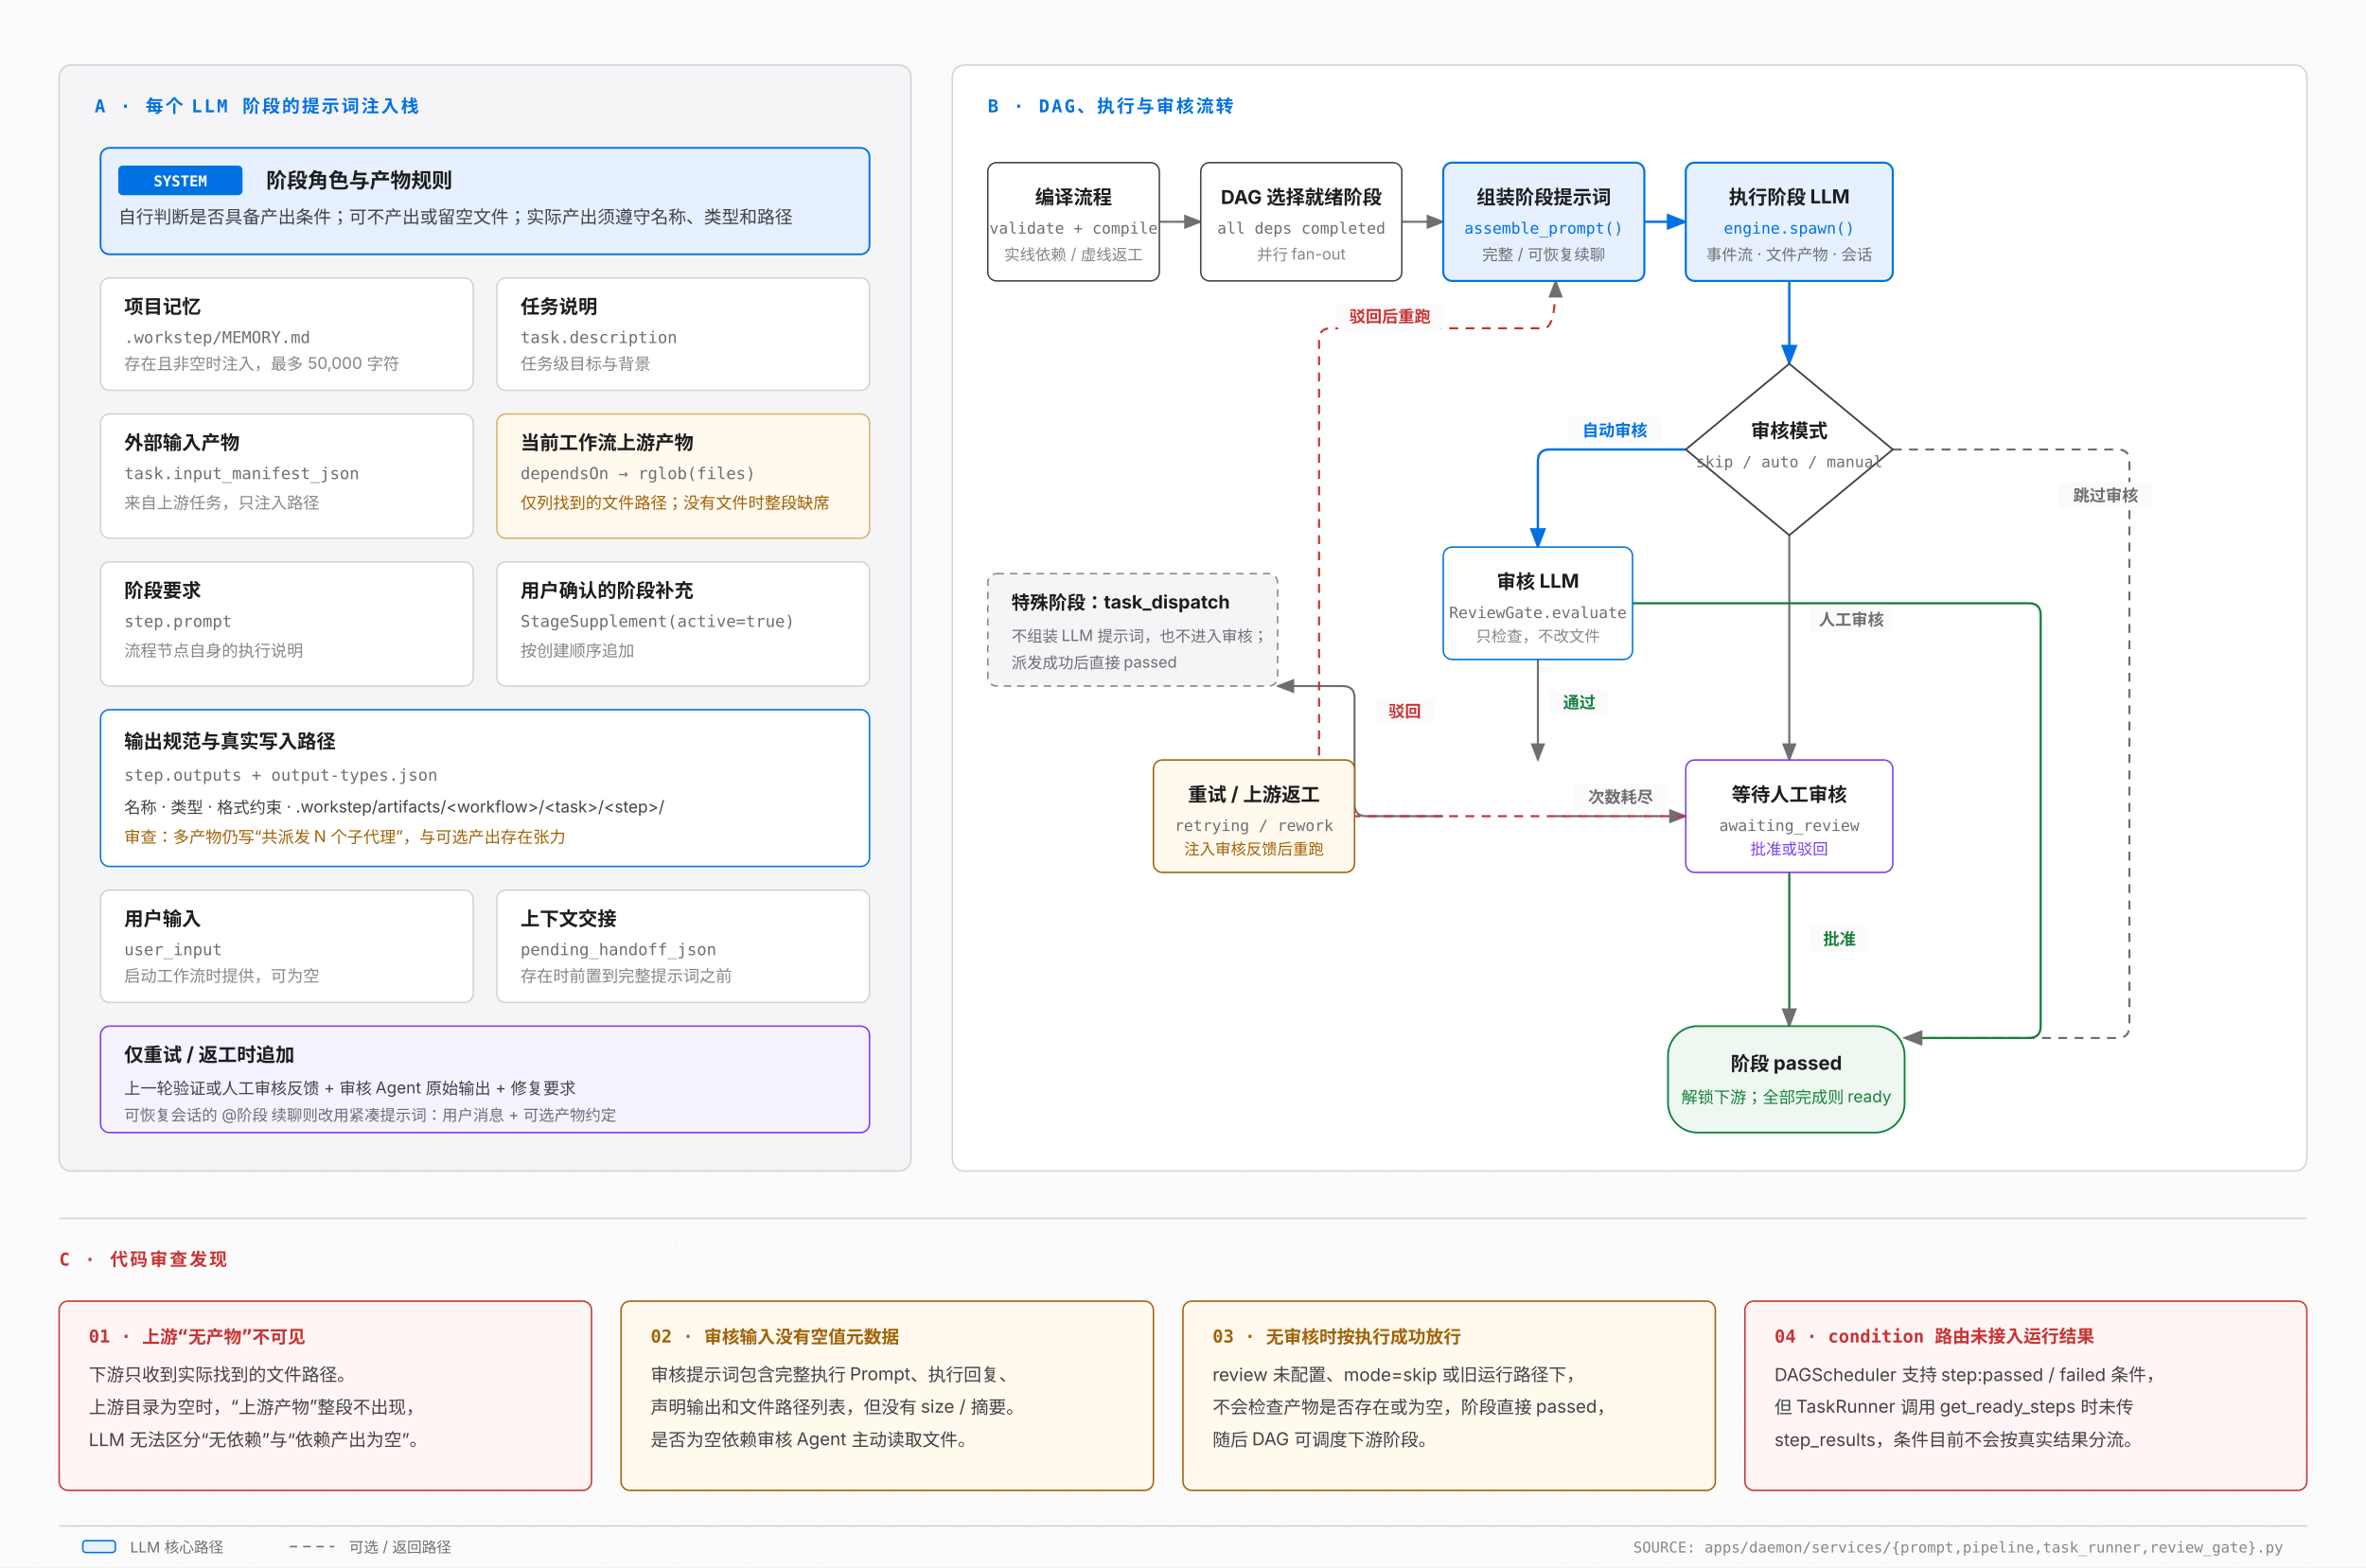
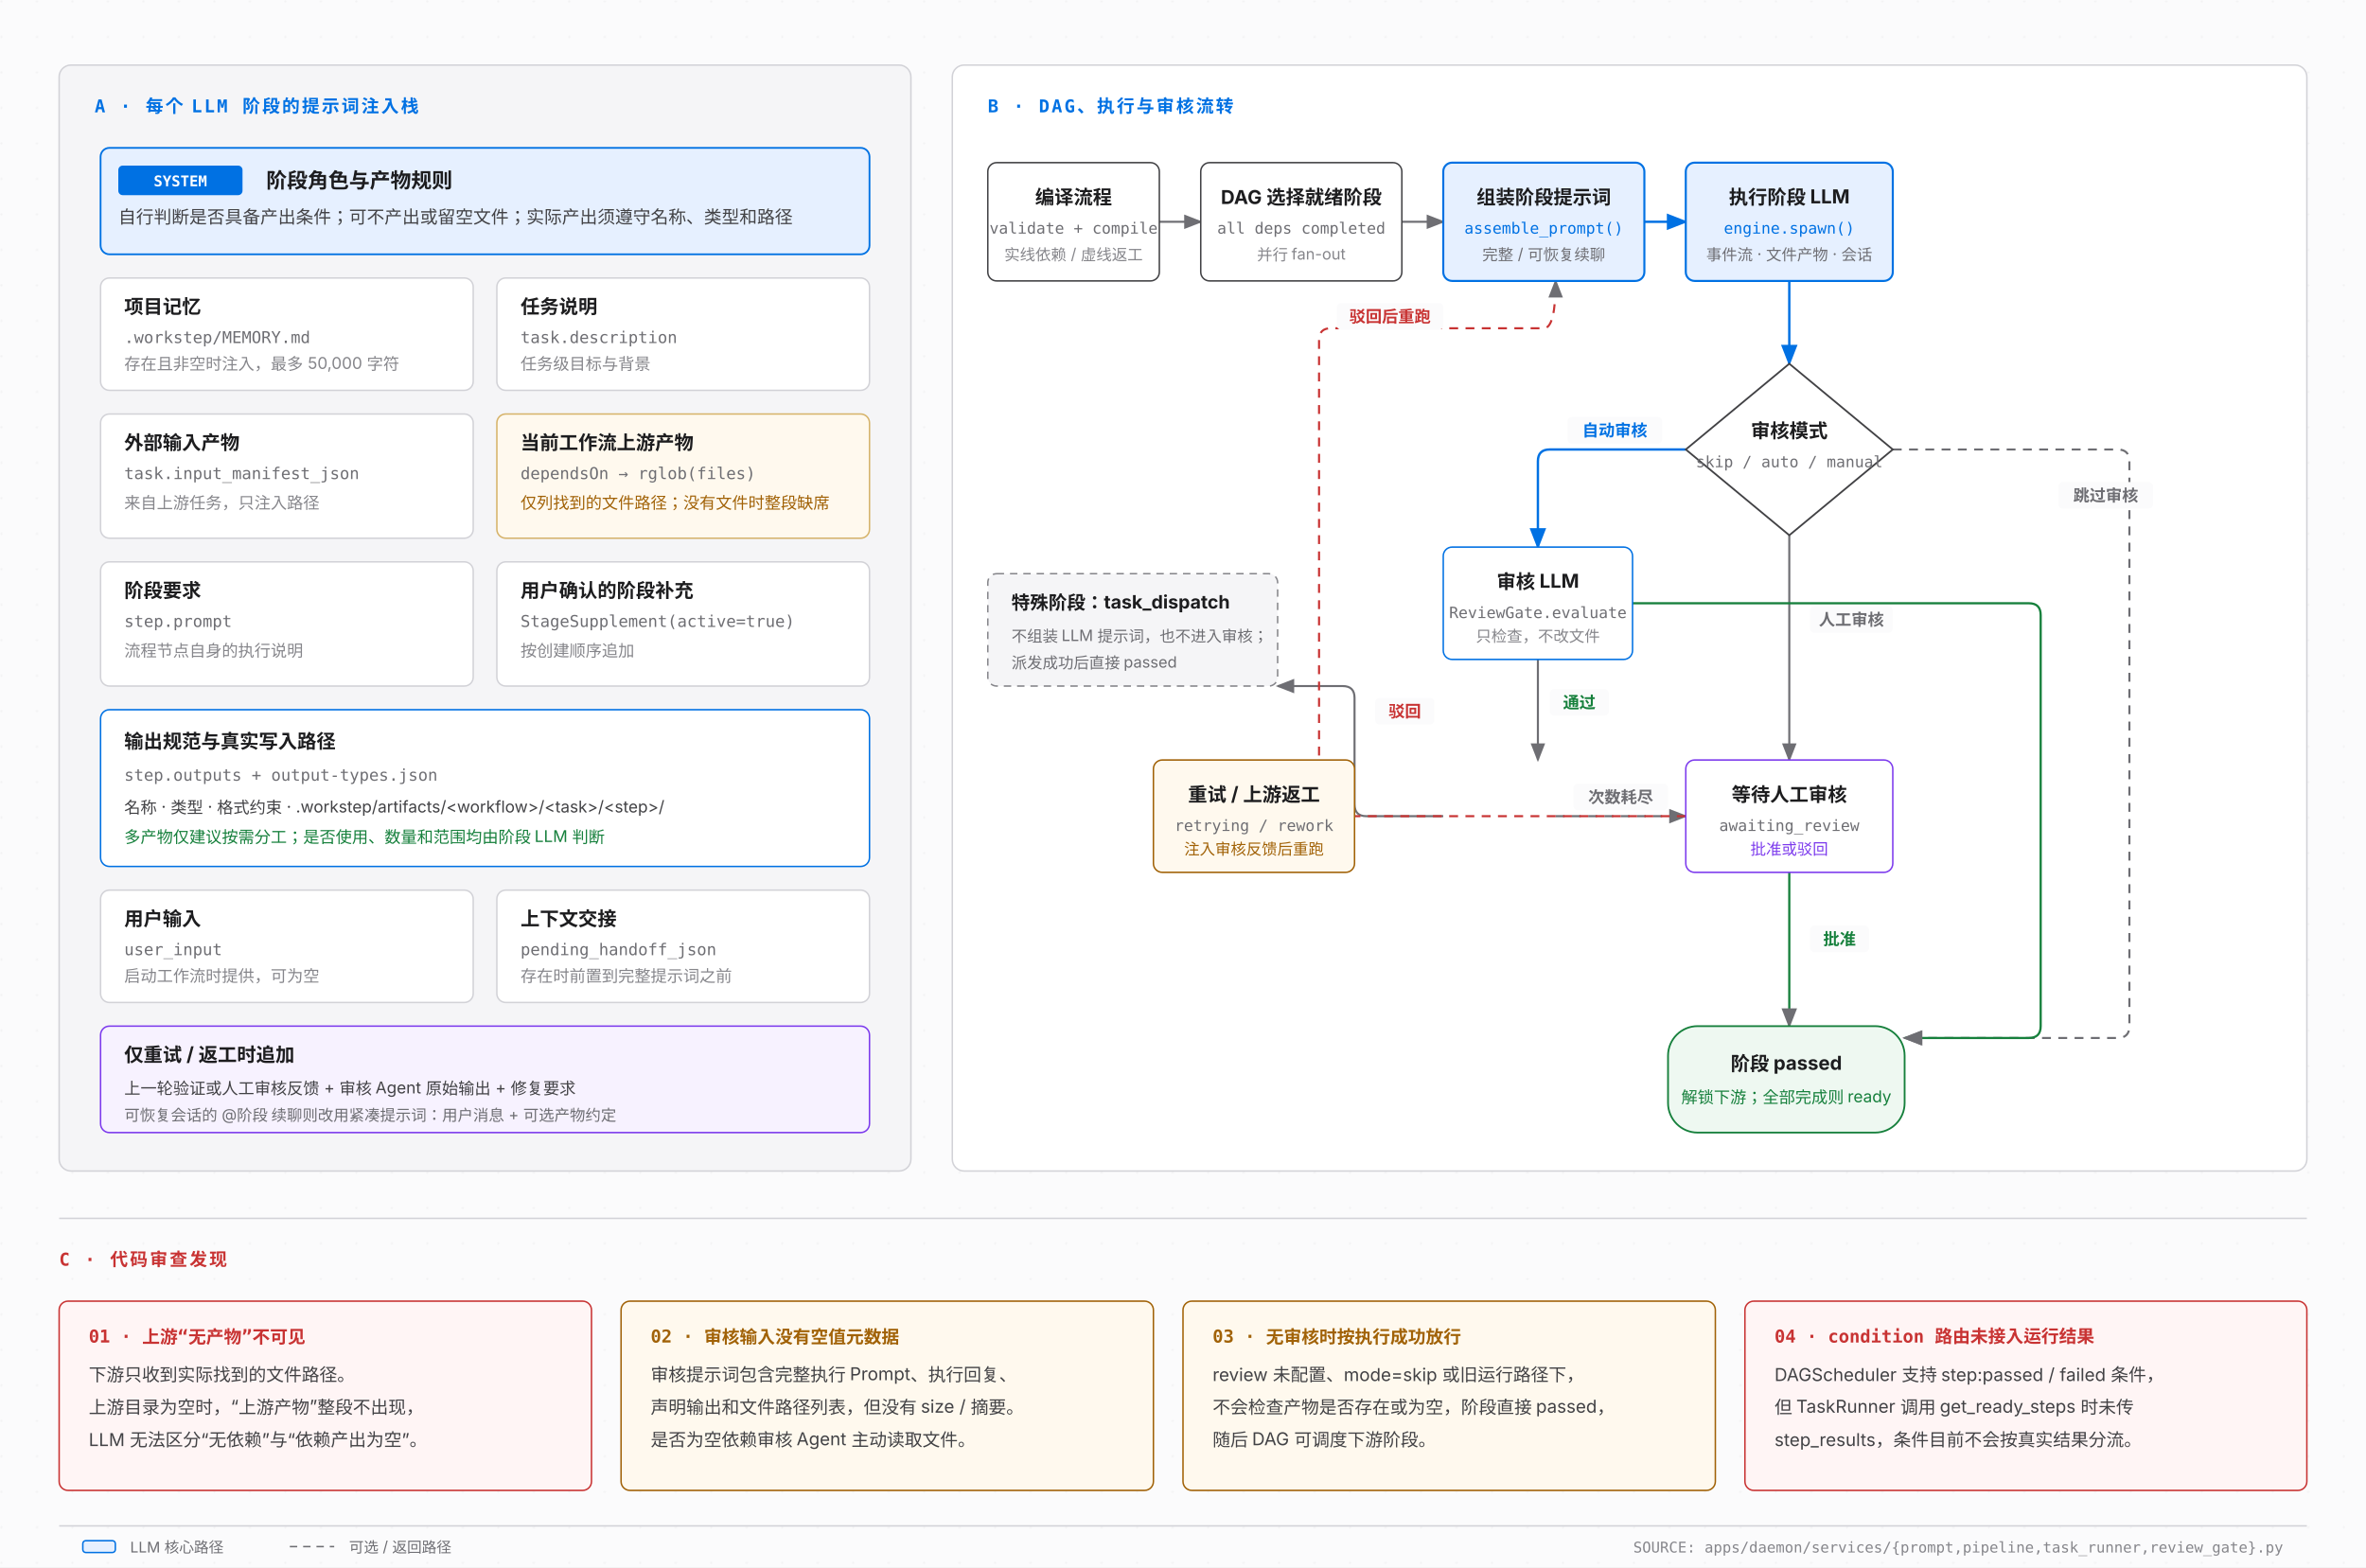
<svg xmlns="http://www.w3.org/2000/svg" viewBox="0 0 1600 1060" role="img" aria-labelledby="task-stage-prompt-flow-title task-stage-prompt-flow-desc">
  <defs>
    <style>.sans{font-family:system-ui,-apple-system,"Segoe UI","PingFang SC","Microsoft YaHei",sans-serif}.mono{font-family:ui-monospace,"SFMono-Regular",Menlo,Consolas,monospace}</style>
    <marker id="arrow" markerWidth="9" markerHeight="7" refX="8" refY="3.5" orient="auto">
      <polygon points="0 0,9 3.5,0 7" fill="#6e6e73" />
    </marker>
    <marker id="arrow-accent" markerWidth="9" markerHeight="7" refX="8" refY="3.5" orient="auto">
      <polygon points="0 0,9 3.5,0 7" fill="#0071e3" />
    </marker>
    <marker id="arrow-link" markerWidth="9" markerHeight="7" refX="8" refY="3.5" orient="auto">
      <polygon points="0 0,9 3.5,0 7" fill="#0071e3" />
    </marker>
    <pattern id="dots" width="24" height="24" patternUnits="userSpaceOnUse">
      <circle cx="1" cy="1" r="0.8" fill="#1d1d1f" opacity="0.07" />
    </pattern>
  </defs>
  <rect width="1600" height="1060" fill="#fbfbfc" />
  <rect x="0" y="0" width="1600" height="1060" fill="url(#dots)" opacity="0.5" />
  <rect x="40" y="44" width="576" height="748" rx="8" fill="#f5f5f7" stroke="#d2d2d7" />
  <rect x="644" y="44" width="916" height="748" rx="8" fill="#ffffff" stroke="#d2d2d7" />
  <text x="64" y="76" fill="#0071e3" font-size="12" font-weight="700" class="mono" letter-spacing="1.4">A · 每个 LLM 阶段的提示词注入栈</text>
  <text x="668" y="76" fill="#0071e3" font-size="12" font-weight="700" class="mono" letter-spacing="1.4">B · DAG、执行与审核流转</text>
  <rect x="68" y="100" width="520" height="72" rx="6" fill="#e6f0ff" stroke="#0071e3" stroke-width="1.2" />
  <rect x="80" y="112" width="84" height="20" rx="3" fill="#0071e3" />
  <text x="122" y="126" fill="#ffffff" font-size="10" font-weight="700" text-anchor="middle" class="mono">SYSTEM</text>
  <text x="180" y="127" fill="#1d1d1f" font-size="14" font-weight="650" class="sans">阶段角色与产物规则</text>
  <text x="80" y="151" fill="#424245" font-size="12" class="sans">自行判断是否具备产出条件；可不产出或留空文件；实际产出须遵守名称、类型和路径</text>
  <rect x="68" y="188" width="252" height="76" rx="6" fill="#ffffff" stroke="#d2d2d7" />
  <text x="84" y="212" fill="#1d1d1f" font-size="13" font-weight="650" class="sans">项目记忆</text>
  <text x="84" y="232" fill="#6e6e73" font-size="11" class="mono">.workstep/MEMORY.md</text>
  <text x="84" y="250" fill="#86868b" font-size="11" class="sans">存在且非空时注入，最多 50,000 字符</text>
  <rect x="336" y="188" width="252" height="76" rx="6" fill="#ffffff" stroke="#d2d2d7" />
  <text x="352" y="212" fill="#1d1d1f" font-size="13" font-weight="650" class="sans">任务说明</text>
  <text x="352" y="232" fill="#6e6e73" font-size="11" class="mono">task.description</text>
  <text x="352" y="250" fill="#86868b" font-size="11" class="sans">任务级目标与背景</text>
  <rect x="68" y="280" width="252" height="84" rx="6" fill="#ffffff" stroke="#d2d2d7" />
  <text x="84" y="304" fill="#1d1d1f" font-size="13" font-weight="650" class="sans">外部输入产物</text>
  <text x="84" y="324" fill="#6e6e73" font-size="11" class="mono">task.input_manifest_json</text>
  <text x="84" y="344" fill="#86868b" font-size="11" class="sans">来自上游任务，只注入路径</text>
  <rect x="336" y="280" width="252" height="84" rx="6" fill="#fff9ee" stroke="#d6b36a" />
  <text x="352" y="304" fill="#1d1d1f" font-size="13" font-weight="650" class="sans">当前工作流上游产物</text>
  <text x="352" y="324" fill="#6e6e73" font-size="11" class="mono">dependsOn → rglob(files)</text>
  <text x="352" y="344" fill="#a16207" font-size="11" class="sans">仅列找到的文件路径；没有文件时整段缺席</text>
  <rect x="68" y="380" width="252" height="84" rx="6" fill="#ffffff" stroke="#d2d2d7" />
  <text x="84" y="404" fill="#1d1d1f" font-size="13" font-weight="650" class="sans">阶段要求</text>
  <text x="84" y="424" fill="#6e6e73" font-size="11" class="mono">step.prompt</text>
  <text x="84" y="444" fill="#86868b" font-size="11" class="sans">流程节点自身的执行说明</text>
  <rect x="336" y="380" width="252" height="84" rx="6" fill="#ffffff" stroke="#d2d2d7" />
  <text x="352" y="404" fill="#1d1d1f" font-size="13" font-weight="650" class="sans">用户确认的阶段补充</text>
  <text x="352" y="424" fill="#6e6e73" font-size="11" class="mono">StageSupplement(active=true)</text>
  <text x="352" y="444" fill="#86868b" font-size="11" class="sans">按创建顺序追加</text>
  <rect x="68" y="480" width="520" height="106" rx="6" fill="#ffffff" stroke="#0071e3" />
  <text x="84" y="506" fill="#1d1d1f" font-size="13" font-weight="650" class="sans">输出规范与真实写入路径</text>
  <text x="84" y="528" fill="#6e6e73" font-size="11" class="mono">step.outputs + output-types.json</text>
  <text x="84" y="550" fill="#424245" font-size="11" class="sans">名称 · 类型 · 格式约束 · .workstep/artifacts/&lt;workflow&gt;/&lt;task&gt;/&lt;step&gt;/</text>
-   <text x="84" y="570" fill="#a16207" font-size="11" class="sans">审查：多产物仍写“共派发 N 个子代理”，与可选产出存在张力</text>
+   <text x="84" y="570" fill="#16803c" font-size="11" class="sans">多产物仅建议按需分工；是否使用、数量和范围均由阶段 LLM 判断</text>
  <rect x="68" y="602" width="252" height="76" rx="6" fill="#ffffff" stroke="#d2d2d7" />
  <text x="84" y="626" fill="#1d1d1f" font-size="13" font-weight="650" class="sans">用户输入</text>
  <text x="84" y="646" fill="#6e6e73" font-size="11" class="mono">user_input</text>
  <text x="84" y="664" fill="#86868b" font-size="11" class="sans">启动工作流时提供，可为空</text>
  <rect x="336" y="602" width="252" height="76" rx="6" fill="#ffffff" stroke="#d2d2d7" />
  <text x="352" y="626" fill="#1d1d1f" font-size="13" font-weight="650" class="sans">上下文交接</text>
  <text x="352" y="646" fill="#6e6e73" font-size="11" class="mono">pending_handoff_json</text>
  <text x="352" y="664" fill="#86868b" font-size="11" class="sans">存在时前置到完整提示词之前</text>
  <rect x="68" y="694" width="520" height="72" rx="6" fill="#f7f2ff" stroke="#7c3aed" />
  <text x="84" y="718" fill="#1d1d1f" font-size="13" font-weight="650" class="sans">仅重试 / 返工时追加</text>
  <text x="84" y="740" fill="#424245" font-size="11" class="sans">上一轮验证或人工审核反馈 + 审核 Agent 原始输出 + 修复要求</text>
  <text x="84" y="758" fill="#6e6e73" font-size="10.5" class="sans">可恢复会话的 @阶段 续聊则改用紧凑提示词：用户消息 + 可选产物约定</text>
  <path d="M 784 150 H 812" fill="none" stroke="#6e6e73" stroke-width="1.4" marker-end="url(#arrow)" />
  <path d="M 948 150 H 976" fill="none" stroke="#6e6e73" stroke-width="1.4" marker-end="url(#arrow)" />
  <path d="M 1112 150 H 1140" fill="none" stroke="#0071e3" stroke-width="1.6" marker-end="url(#arrow-accent)" />
  <path d="M 1210 190 V 246" fill="none" stroke="#0071e3" stroke-width="1.6" marker-end="url(#arrow-accent)" />
  <path d="M 1140 304 H 1048 Q 1040 304 1040 312 V 370" fill="none" stroke="#0071e3" stroke-width="1.6" marker-end="url(#arrow-accent)" />
  <path d="M 1210 362 V 514" fill="none" stroke="#6e6e73" stroke-width="1.4" marker-end="url(#arrow)" />
  <path d="M 1280 304 H 1432 Q 1440 304 1440 312 V 694 Q 1440 702 1432 702 H 1288" fill="none" stroke="#6e6e73" stroke-width="1.4" stroke-dasharray="6 5" marker-end="url(#arrow)" />
  <path d="M 1040 446 V 514" fill="none" stroke="#6e6e73" stroke-width="1.4" marker-end="url(#arrow)" />
  <path d="M 1104 408 H 1372 Q 1380 408 1380 416 V 694 Q 1380 702 1372 702 H 1288" fill="none" stroke="#16803c" stroke-width="1.5" marker-end="url(#arrow)" />
  <path d="M 976 552 H 924 Q 916 552 916 544 V 472 Q 916 464 908 464 H 864" fill="none" stroke="#6e6e73" stroke-width="1.4" marker-end="url(#arrow)" />
  <path d="M 1052 552 H 1140" fill="none" stroke="#6e6e73" stroke-width="1.4" stroke-dasharray="6 5" marker-end="url(#arrow)" />
  <path d="M 1210 590 V 694" fill="none" stroke="#16803c" stroke-width="1.5" marker-end="url(#arrow)" />
  <path d="M 1140 552 H 900 Q 892 552 892 544 V 230 Q 892 222 900 222 H 1044 Q 1052 222 1052 190" fill="none" stroke="#c83333" stroke-width="1.4" stroke-dasharray="6 5" marker-end="url(#arrow)" />
  <rect x="1060" y="282" width="64" height="18" rx="3" fill="#fbfbfc" />
  <text x="1092" y="295" fill="#0071e3" font-size="11" font-weight="650" text-anchor="middle" class="sans">自动审核</text>
  <rect x="1224" y="410" width="56" height="18" rx="3" fill="#fbfbfc" />
  <text x="1252" y="423" fill="#6e6e73" font-size="11" font-weight="650" text-anchor="middle" class="sans">人工审核</text>
  <rect x="1392" y="326" width="64" height="18" rx="3" fill="#fbfbfc" />
  <text x="1424" y="339" fill="#6e6e73" font-size="11" font-weight="650" text-anchor="middle" class="sans">跳过审核</text>
  <rect x="1048" y="466" width="40" height="18" rx="3" fill="#fbfbfc" />
  <text x="1068" y="479" fill="#16803c" font-size="11" font-weight="650" text-anchor="middle" class="sans">通过</text>
  <rect x="930" y="472" width="40" height="18" rx="3" fill="#fbfbfc" />
  <text x="950" y="485" fill="#c83333" font-size="11" font-weight="650" text-anchor="middle" class="sans">驳回</text>
  <rect x="1064" y="530" width="64" height="18" rx="3" fill="#fbfbfc" />
  <text x="1096" y="543" fill="#6e6e73" font-size="11" font-weight="650" text-anchor="middle" class="sans">次数耗尽</text>
  <rect x="1224" y="626" width="40" height="18" rx="3" fill="#fbfbfc" />
  <text x="1244" y="639" fill="#16803c" font-size="11" font-weight="650" text-anchor="middle" class="sans">批准</text>
  <rect x="904" y="205" width="72" height="18" rx="3" fill="#fbfbfc" />
  <text x="940" y="218" fill="#c83333" font-size="11" font-weight="650" text-anchor="middle" class="sans">驳回后重跑</text>
  <rect x="668" y="110" width="116" height="80" rx="6" fill="#ffffff" stroke="#424245" />
  <text x="726" y="138" fill="#1d1d1f" font-size="13" font-weight="650" text-anchor="middle" class="sans">编译流程</text>
  <text x="726" y="158" fill="#6e6e73" font-size="10.5" text-anchor="middle" class="mono">validate + compile</text>
  <text x="726" y="176" fill="#86868b" font-size="10.5" text-anchor="middle" class="sans">实线依赖 / 虚线返工</text>
  <rect x="812" y="110" width="136" height="80" rx="6" fill="#ffffff" stroke="#424245" />
  <text x="880" y="138" fill="#1d1d1f" font-size="13" font-weight="650" text-anchor="middle" class="sans">DAG 选择就绪阶段</text>
  <text x="880" y="158" fill="#6e6e73" font-size="10.5" text-anchor="middle" class="mono">all deps completed</text>
  <text x="880" y="176" fill="#86868b" font-size="10.5" text-anchor="middle" class="sans">并行 fan-out</text>
  <rect x="976" y="110" width="136" height="80" rx="6" fill="#e6f0ff" stroke="#0071e3" stroke-width="1.4" />
  <text x="1044" y="138" fill="#1d1d1f" font-size="13" font-weight="650" text-anchor="middle" class="sans">组装阶段提示词</text>
  <text x="1044" y="158" fill="#0071e3" font-size="10.5" text-anchor="middle" class="mono">assemble_prompt()</text>
  <text x="1044" y="176" fill="#6e6e73" font-size="10.5" text-anchor="middle" class="sans">完整 / 可恢复续聊</text>
  <rect x="1140" y="110" width="140" height="80" rx="6" fill="#e6f0ff" stroke="#0071e3" stroke-width="1.4" />
  <text x="1210" y="138" fill="#1d1d1f" font-size="13" font-weight="650" text-anchor="middle" class="sans">执行阶段 LLM</text>
  <text x="1210" y="158" fill="#0071e3" font-size="10.5" text-anchor="middle" class="mono">engine.spawn()</text>
  <text x="1210" y="176" fill="#6e6e73" font-size="10.5" text-anchor="middle" class="sans">事件流 · 文件产物 · 会话</text>
  <polygon points="1210,246 1280,304 1210,362 1140,304" fill="#ffffff" stroke="#424245" stroke-width="1.2" />
  <text x="1210" y="296" fill="#1d1d1f" font-size="13" font-weight="650" text-anchor="middle" class="sans">审核模式</text>
  <text x="1210" y="316" fill="#6e6e73" font-size="10.5" text-anchor="middle" class="mono">skip / auto / manual</text>
  <rect x="976" y="370" width="128" height="76" rx="6" fill="#ffffff" stroke="#0071e3" />
  <text x="1040" y="398" fill="#1d1d1f" font-size="13" font-weight="650" text-anchor="middle" class="sans">审核 LLM</text>
  <text x="1040" y="418" fill="#6e6e73" font-size="10.5" text-anchor="middle" class="mono">ReviewGate.evaluate</text>
  <text x="1040" y="434" fill="#86868b" font-size="10.5" text-anchor="middle" class="sans">只检查，不改文件</text>
  <rect x="780" y="514" width="136" height="76" rx="6" fill="#fff9ee" stroke="#a16207" />
  <text x="848" y="542" fill="#1d1d1f" font-size="13" font-weight="650" text-anchor="middle" class="sans">重试 / 上游返工</text>
  <text x="848" y="562" fill="#6e6e73" font-size="10.5" text-anchor="middle" class="mono">retrying / rework</text>
  <text x="848" y="578" fill="#a16207" font-size="10.5" text-anchor="middle" class="sans">注入审核反馈后重跑</text>
  <rect x="1140" y="514" width="140" height="76" rx="6" fill="#ffffff" stroke="#7c3aed" />
  <text x="1210" y="542" fill="#1d1d1f" font-size="13" font-weight="650" text-anchor="middle" class="sans">等待人工审核</text>
  <text x="1210" y="562" fill="#6e6e73" font-size="10.5" text-anchor="middle" class="mono">awaiting_review</text>
  <text x="1210" y="578" fill="#7c3aed" font-size="10.5" text-anchor="middle" class="sans">批准或驳回</text>
  <rect x="1128" y="694" width="160" height="72" rx="20" fill="#eef8f1" stroke="#16803c" stroke-width="1.2" />
  <text x="1208" y="724" fill="#1d1d1f" font-size="13" font-weight="650" text-anchor="middle" class="sans">阶段 passed</text>
  <text x="1208" y="746" fill="#16803c" font-size="11" text-anchor="middle" class="sans">解锁下游；全部完成则 ready</text>
  <rect x="668" y="388" width="196" height="76" rx="6" fill="#f5f5f7" stroke="#86868b" stroke-dasharray="5 4" />
  <text x="684" y="412" fill="#1d1d1f" font-size="12.5" font-weight="650" class="sans">特殊阶段：task_dispatch</text>
  <text x="684" y="434" fill="#6e6e73" font-size="10.5" class="sans">不组装 LLM 提示词，也不进入审核；</text>
  <text x="684" y="452" fill="#6e6e73" font-size="10.5" class="sans">派发成功后直接 passed</text>
  <line x1="40" y1="824" x2="1560" y2="824" stroke="#d2d2d7" />
  <text x="40" y="856" fill="#c83333" font-size="12" font-weight="700" class="mono" letter-spacing="1.4">C · 代码审查发现</text>
  <rect x="40" y="880" width="360" height="128" rx="6" fill="#fff5f5" stroke="#c83333" />
  <text x="60" y="908" fill="#c83333" font-size="12" font-weight="700" class="mono">01 · 上游“无产物”不可见</text>
  <text x="60" y="934" fill="#424245" font-size="12" class="sans">下游只收到实际找到的文件路径。</text>
  <text x="60" y="956" fill="#424245" font-size="12" class="sans">上游目录为空时，“上游产物”整段不出现，</text>
  <text x="60" y="978" fill="#424245" font-size="12" class="sans">LLM 无法区分“无依赖”与“依赖产出为空”。</text>
  <rect x="420" y="880" width="360" height="128" rx="6" fill="#fff9ee" stroke="#a16207" />
  <text x="440" y="908" fill="#a16207" font-size="12" font-weight="700" class="mono">02 · 审核输入没有空值元数据</text>
  <text x="440" y="934" fill="#424245" font-size="12" class="sans">审核提示词包含完整执行 Prompt、执行回复、</text>
  <text x="440" y="956" fill="#424245" font-size="12" class="sans">声明输出和文件路径列表，但没有 size / 摘要。</text>
  <text x="440" y="978" fill="#424245" font-size="12" class="sans">是否为空依赖审核 Agent 主动读取文件。</text>
  <rect x="800" y="880" width="360" height="128" rx="6" fill="#fff9ee" stroke="#a16207" />
  <text x="820" y="908" fill="#a16207" font-size="12" font-weight="700" class="mono">03 · 无审核时按执行成功放行</text>
  <text x="820" y="934" fill="#424245" font-size="12" class="sans">review 未配置、mode=skip 或旧运行路径下，</text>
  <text x="820" y="956" fill="#424245" font-size="12" class="sans">不会检查产物是否存在或为空，阶段直接 passed，</text>
  <text x="820" y="978" fill="#424245" font-size="12" class="sans">随后 DAG 可调度下游阶段。</text>
  <rect x="1180" y="880" width="380" height="128" rx="6" fill="#fff5f5" stroke="#c83333" />
  <text x="1200" y="908" fill="#c83333" font-size="12" font-weight="700" class="mono">04 · condition 路由未接入运行结果</text>
  <text x="1200" y="934" fill="#424245" font-size="12" class="sans">DAGScheduler 支持 step:passed / failed 条件，</text>
  <text x="1200" y="956" fill="#424245" font-size="12" class="sans">但 TaskRunner 调用 get_ready_steps 时未传</text>
  <text x="1200" y="978" fill="#424245" font-size="12" class="sans">step_results，条件目前不会按真实结果分流。</text>
  <line x1="40" y1="1032" x2="1560" y2="1032" stroke="#d2d2d7" />
  <rect x="56" y="1042" width="22" height="8" rx="2" fill="#e6f0ff" stroke="#0071e3" />
  <text x="88" y="1050" fill="#6e6e73" font-size="10" class="sans">LLM 核心路径</text>
  <line x1="196" y1="1046" x2="226" y2="1046" stroke="#6e6e73" stroke-dasharray="5 4" />
  <text x="236" y="1050" fill="#6e6e73" font-size="10" class="sans">可选 / 返回路径</text>
  <text x="1544" y="1050" fill="#86868b" font-size="10" text-anchor="end" class="mono">SOURCE: apps/daemon/services/{prompt,pipeline,task_runner,review_gate}.py</text>
</svg>
